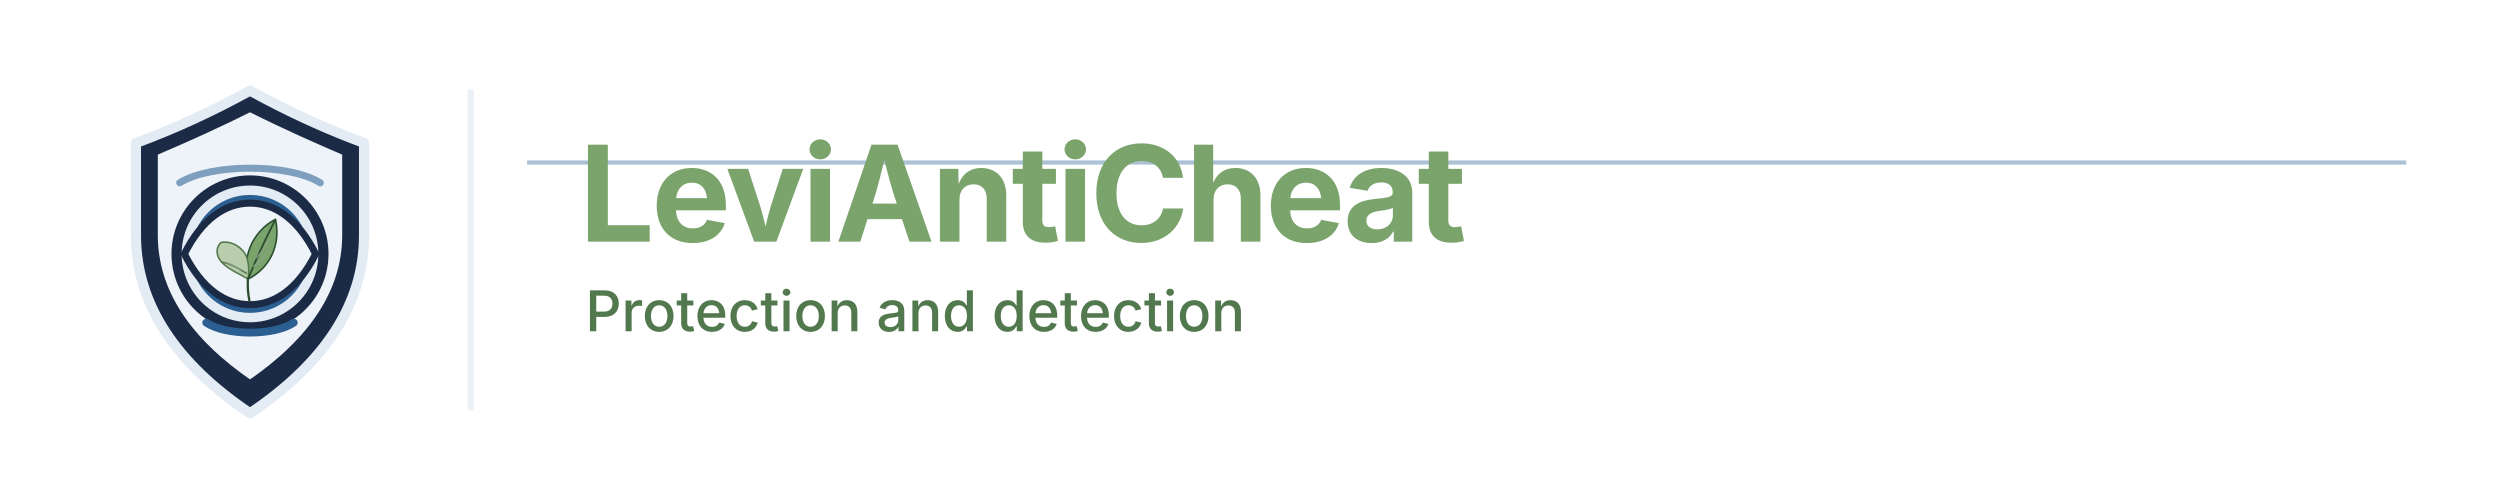
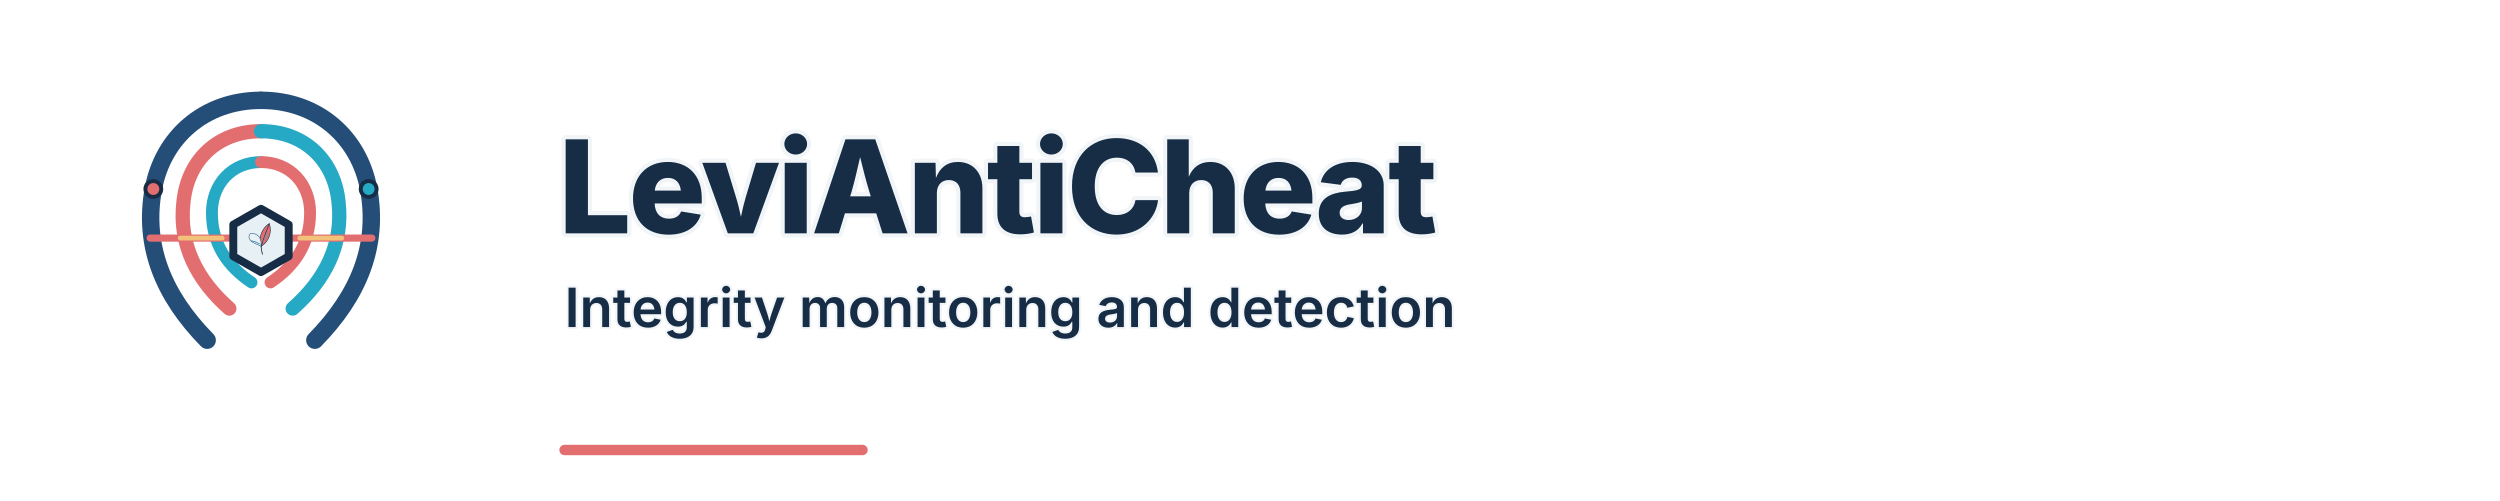
<svg xmlns="http://www.w3.org/2000/svg" width="1200" height="240" viewBox="0 0 1200 240" role="img" aria-labelledby="title desc">
-   <g transform="translate(24 24) scale(.375)">
-     <g>
-       <path d="M256 52 C309 81 356 102 402 119 V237 C402 326 350 402 256 465 C162 402 110 326 110 237 V119 C156 102 203 81 256 52Z" fill="#1b2a45" stroke="#e3ebf4" stroke-width="13" stroke-linecap="round" stroke-linejoin="round" />
-       <path d="M256 73 C306 98 343 114 380 130 V237 C380 309 338 373 256 429 C174 373 132 309 132 237 V130 C169 114 206 98 256 73Z" fill="#edf3f8" stroke="#1b2a45" stroke-width="12" stroke-linecap="round" stroke-linejoin="round" />
-       <path d="M166 170 C206 145 306 145 346 170" fill="none" stroke="#7e9fbd" stroke-width="9" stroke-linecap="round" stroke-linejoin="round" />
-       <circle cx="256" cy="261" r="94" fill="#e3ebf4" stroke="#1b2a45" stroke-width="13" />
-       <circle cx="256" cy="261" r="70" fill="#e36a69" stroke="#2c5f91" stroke-width="11" />
-       <path d="M172 261 C194 217 224 196 256 196 C288 196 318 217 340 261 C318 305 288 326 256 326 C224 326 194 305 172 261Z" fill="#edf3f8" stroke="#1b2a45" stroke-width="9" stroke-linecap="round" stroke-linejoin="round" />
-       <g transform="translate(252 270) rotate(-5) scale(0.29)" opacity="1.0">
-         <path d="M-2 80 C-12 42 -5 -12 21 -62 C45 -108 89 -151 142 -172 C149 -114 138 -60 112 -16 C86 28 44 63 -2 80Z" fill="#7ba46d" stroke="#294c2d" stroke-width="7" stroke-linejoin="round" />
-         <path d="M-2 80 C-33 56 -85 31 -112 -5 C-135 -36 -132 -71 -107 -91 C-65 -96 -23 -69 -4 -30 C8 -4 8 39 -2 80Z" fill="#b9ccac" stroke="#52784d" stroke-width="7" stroke-linejoin="round" />
-         <path d="M-3 82 C24 31 61 -42 139 -168" fill="none" stroke="#294c2d" stroke-width="8" stroke-linecap="round" />
-         <path d="M-7 54 C-45 27 -73 5 -110 -4" fill="none" stroke="#52784d" stroke-width="7" stroke-linecap="round" />
-         <path d="M-3 83 C-7 116 -8 145 -4 177" fill="none" stroke="#294c2d" stroke-width="10" stroke-linecap="round" />
-         <path d="M24 27 C54 10 82 -12 100 -42 M43 -10 C69 -34 87 -58 103 -81 M-29 42 C-55 17 -75 4 -94 -2" fill="none" stroke="#90a08c" stroke-width="5" stroke-linecap="round" />
-       </g>
-       <path d="M200 349 C225 366 287 366 312 349" fill="none" stroke="#2c5f91" stroke-width="10" stroke-linecap="round" stroke-linejoin="round" />
+   <g transform="translate(28 17) scale(.38)">
+     <path d="M256 82 C184 82 132 129 120 194 C107 265 132 328 188 385" fill="none" stroke="#244d78" stroke-width="22" stroke-linecap="round" stroke-linejoin="round" />
+     <path d="M256 121 C201 121 163 158 158 211 C152 264 175 309 216 345" fill="none" stroke="#e36e70" stroke-width="18" stroke-linecap="round" stroke-linejoin="round" />
+     <path d="M256 160 C219 160 194 188 194 224 C194 264 214 292 244 312" fill="none" stroke="#26a9c4" stroke-width="15" stroke-linecap="round" stroke-linejoin="round" />
+     <path d="M256 82 C328 82 380 129 392 194 C405 265 380 328 324 385" fill="none" stroke="#244d78" stroke-width="22" stroke-linecap="round" stroke-linejoin="round" />
+     <path d="M256 121 C311 121 349 158 354 211 C360 264 337 309 296 345" fill="none" stroke="#26a9c4" stroke-width="18" stroke-linecap="round" stroke-linejoin="round" />
+     <path d="M256 160 C293 160 318 188 318 224 C318 264 298 292 268 312" fill="none" stroke="#e36e70" stroke-width="15" stroke-linecap="round" stroke-linejoin="round" />
+     <path d="M116 256 H396" fill="none" stroke="#e36e70" stroke-width="9" stroke-linecap="round" stroke-linejoin="round" />
+     <path d="M154 256 H207 M305 256 H358" fill="none" stroke="#f2c27a" stroke-width="6" stroke-linecap="round" stroke-linejoin="round" />
+     <polygon points="256,219 291,239 291,279 256,299 221,279 221,239" fill="#e7f0f4" stroke="#172d45" stroke-width="10" stroke-linejoin="round" />
+     <g transform="translate(255 258) rotate(-10) scale(0.105)" opacity="1.0">
+       <path d="M-2 80 C-12 42 -5 -12 21 -62 C45 -108 89 -151 142 -172 C149 -114 138 -60 112 -16 C86 28 44 63 -2 80Z" fill="#e36e70" stroke="#172d45" stroke-width="7" stroke-linejoin="round" />
+       <path d="M-2 80 C-33 56 -85 31 -112 -5 C-135 -36 -132 -71 -107 -91 C-65 -96 -23 -69 -4 -30 C8 -4 8 39 -2 80Z" fill="#e8f1f5" stroke="#2c5e8a" stroke-width="7" stroke-linejoin="round" />
+       <path d="M-3 82 C24 31 61 -42 139 -168" fill="none" stroke="#172d45" stroke-width="8" stroke-linecap="round" />
+       <path d="M-7 54 C-45 27 -73 5 -110 -4" fill="none" stroke="#2c5e8a" stroke-width="7" stroke-linecap="round" />
+       <path d="M-3 83 C-7 116 -8 145 -4 177" fill="none" stroke="#172d45" stroke-width="10" stroke-linecap="round" />
+       <path d="M24 27 C54 10 82 -12 100 -42 M43 -10 C69 -34 87 -58 103 -81 M-29 42 C-55 17 -75 4 -94 -2" fill="none" stroke="#26a9c4" stroke-width="5" stroke-linecap="round" />
    </g>
+     <circle cx="120" cy="194" r="10" fill="#e36e70" stroke="#172d45" stroke-width="5" />
+     <circle cx="392" cy="194" r="10" fill="#26a9c4" stroke="#172d45" stroke-width="5" />
  </g>
-   <path d="M226 43 V197" stroke="#e3ebf4" stroke-width="3" opacity=".7" />
-   <path d="M253 78 H1155" stroke="#7e9fbd" stroke-width="2" opacity=".65" />
-   <text x="278" y="116" fill="#7ba46d" font-family="Inter,Segoe UI,sans-serif" font-size="64" font-weight="700" letter-spacing="-1.5">LeviAntiCheat</text>
-   <text x="281" y="159" fill="#52784d" font-family="Inter,Segoe UI,sans-serif" font-size="27" font-weight="500">Protection and detection</text>
+   <text x="268" y="112" fill="#172d45" stroke="#f1f5f8" stroke-width="4" stroke-linejoin="round" paint-order="stroke fill" font-family="Inter,Segoe UI,sans-serif" font-size="62" font-weight="760" letter-spacing="-1.4">LeviAntiCheat</text>
+   <text x="271" y="157" fill="#172d45" stroke="#f1f5f8" stroke-width="2" stroke-linejoin="round" paint-order="stroke fill" font-family="Inter,Segoe UI,sans-serif" font-size="26" font-weight="620">Integrity monitoring and detection</text>
+   <path d="M271 216 H414" stroke="#e36e70" stroke-width="5" stroke-linecap="round" />
</svg>
